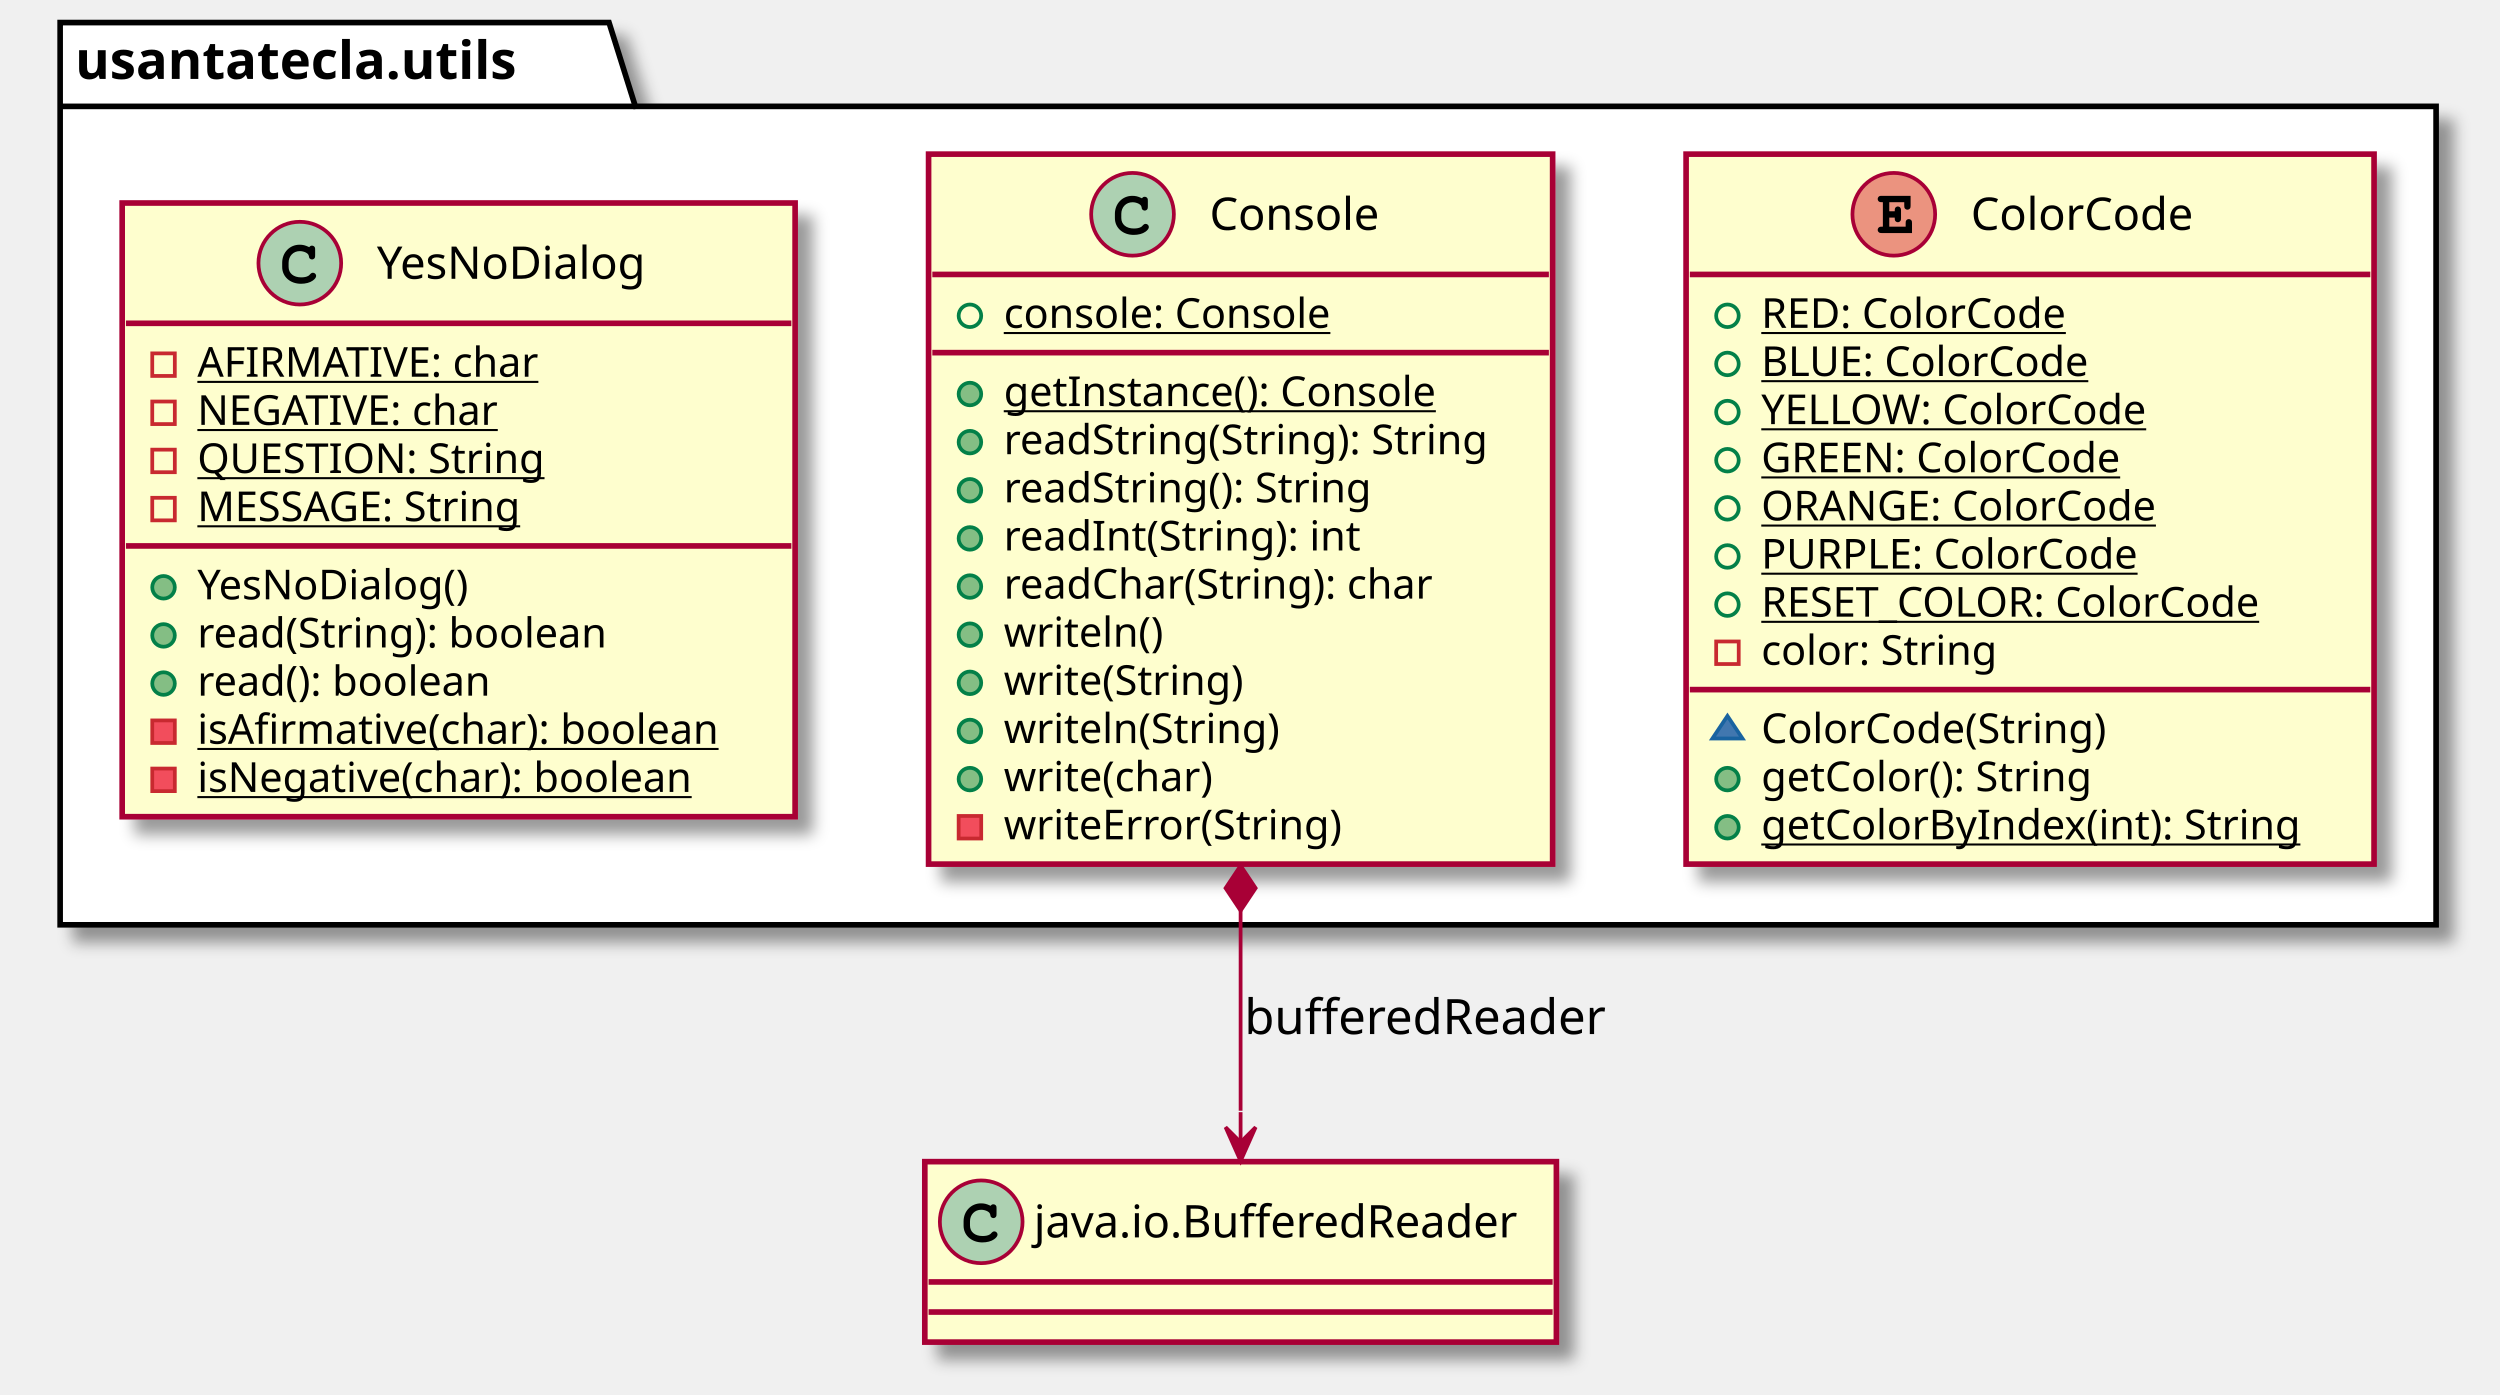
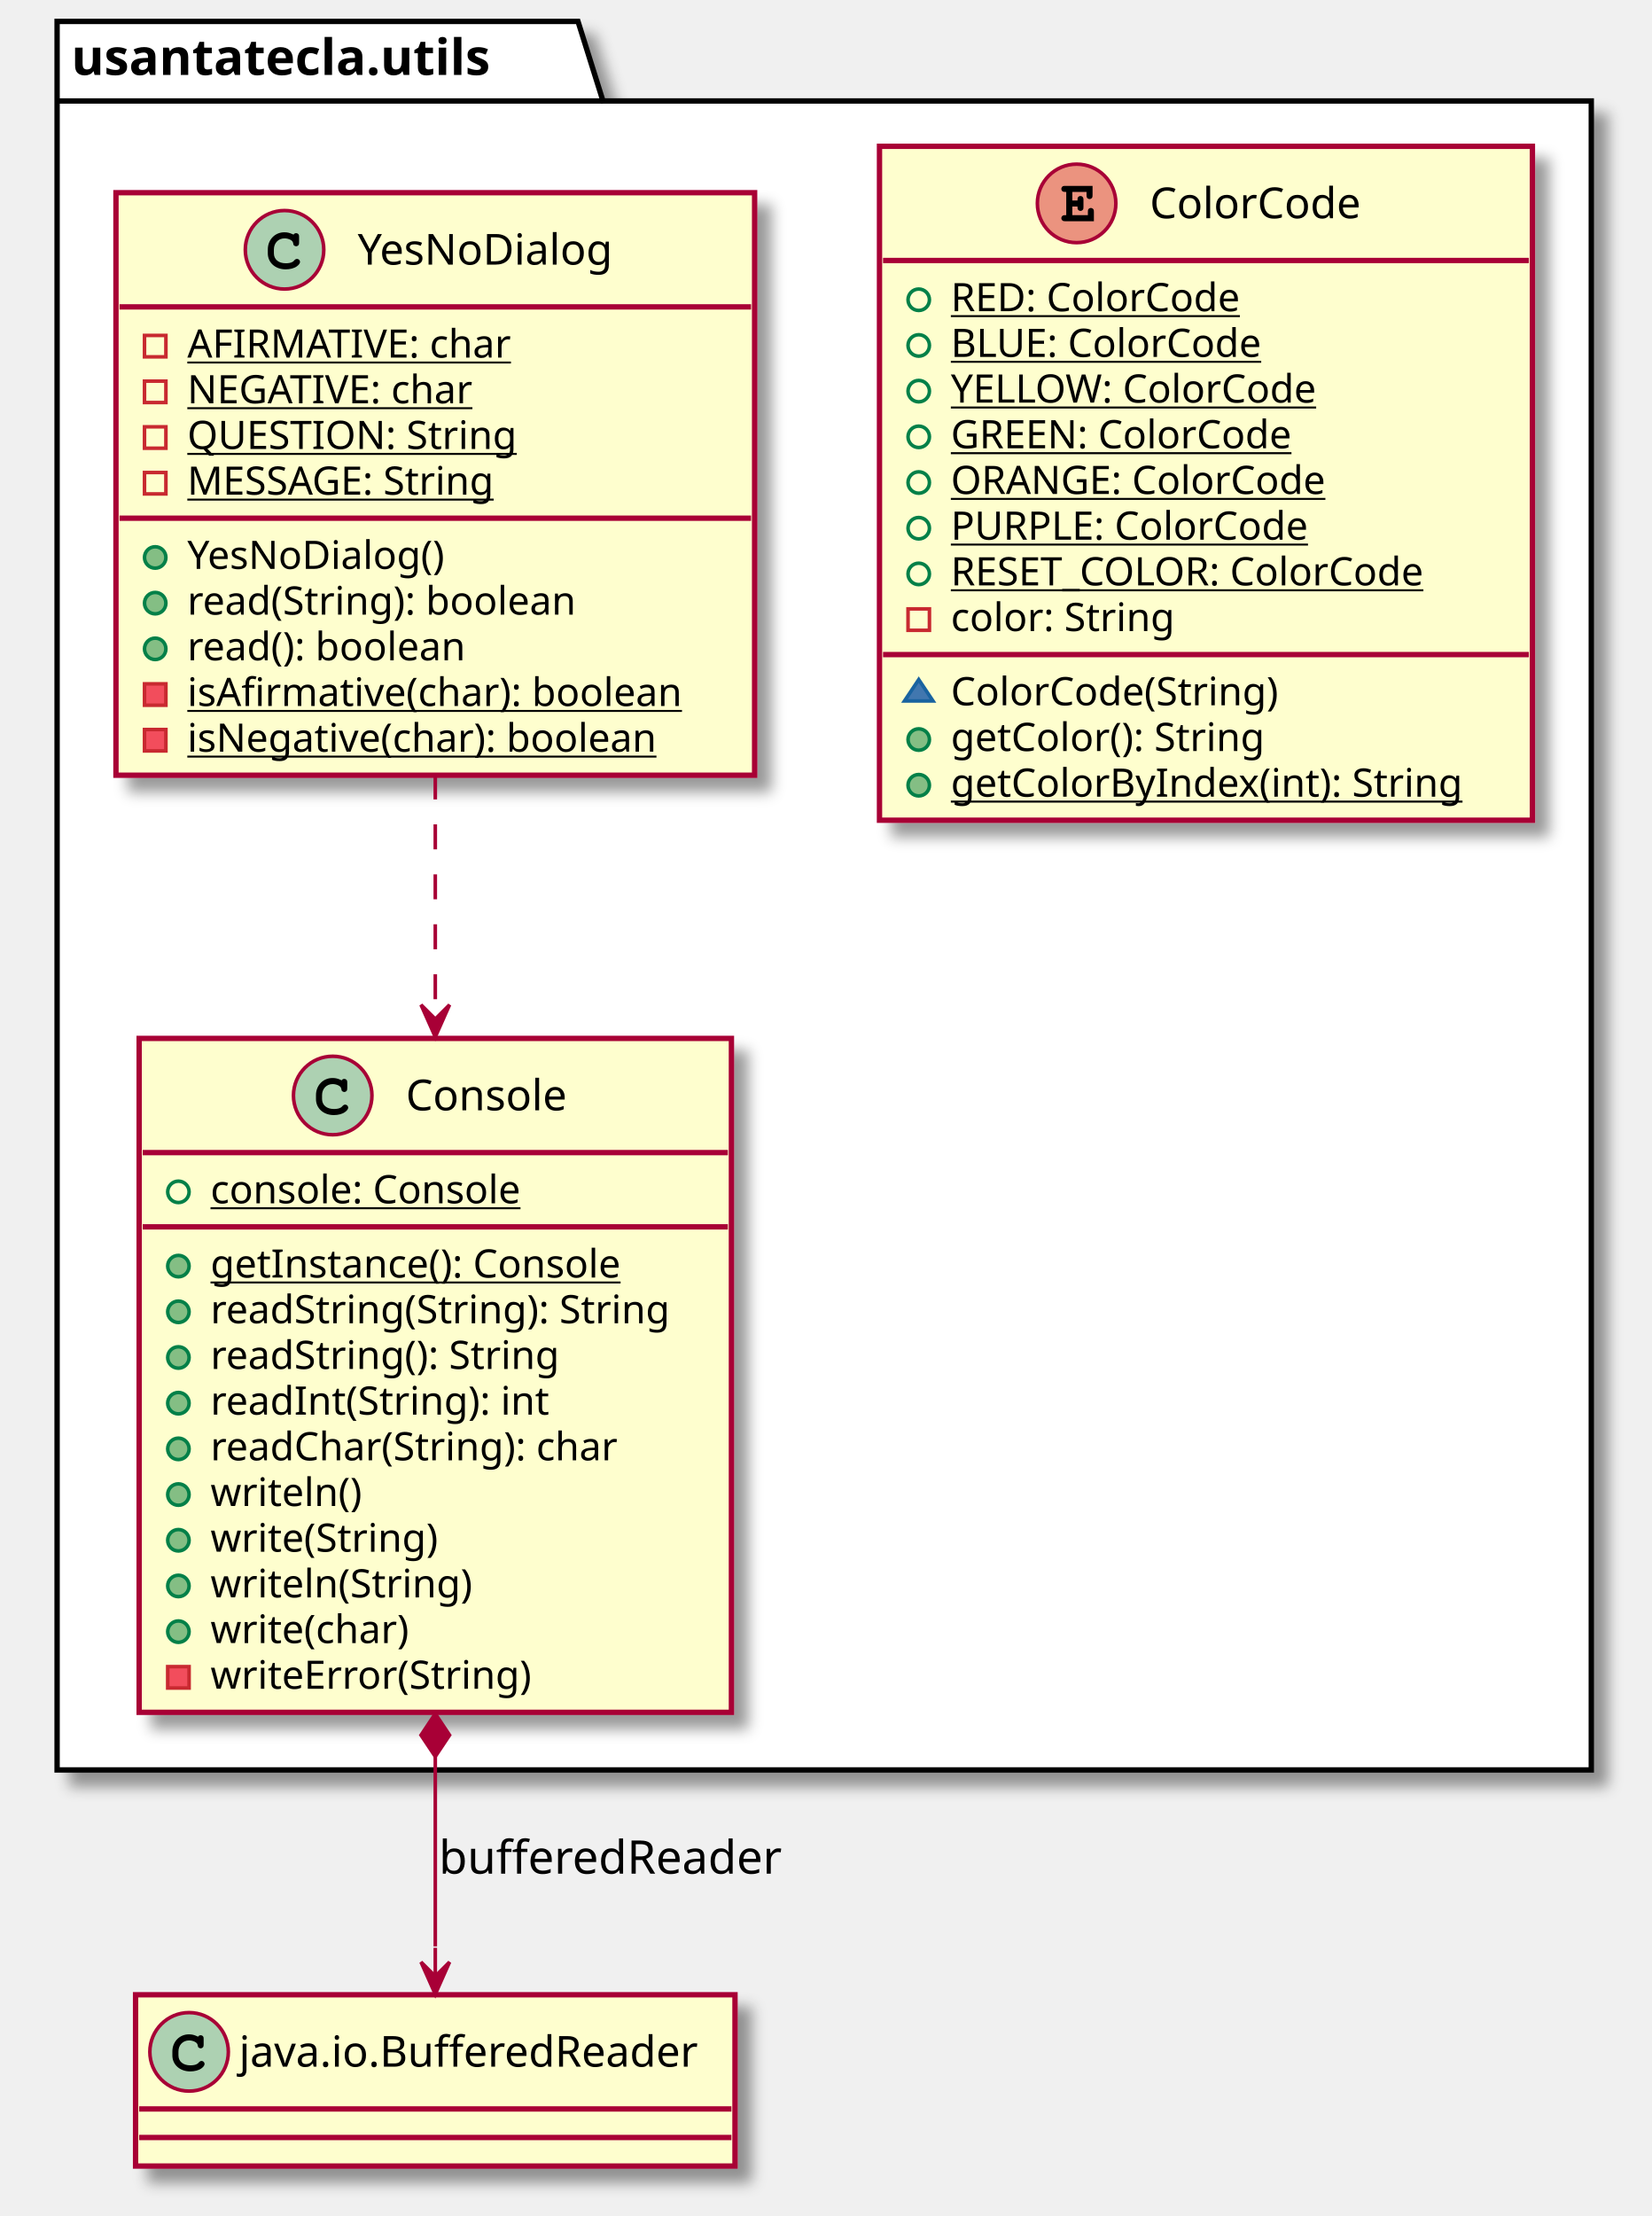
- <svg xmlns="http://www.w3.org/2000/svg" contentScriptType="application/ecmascript" contentStyleType="text/css" height="371px" preserveAspectRatio="none" style="width:665px;height:371px;" version="1.1" viewBox="0 0 665 371" width="665px" zoomAndPan="magnify">
+ <svg xmlns="http://www.w3.org/2000/svg" contentScriptType="application/ecmascript" contentStyleType="text/css" height="621px" preserveAspectRatio="none" style="width:463px;height:621px;" version="1.1" viewBox="0 0 463 621" width="463px" zoomAndPan="magnify">
  <defs>
-     <filter height="300%" id="f1sa8psq2e2k8j" width="300%" x="-1" y="-1">
+     <filter height="300%" id="f1qy7xff8n3c5p" width="300%" x="-1" y="-1">
      <feGaussianBlur result="blurOut" stdDeviation="2.0" />
      <feColorMatrix in="blurOut" result="blurOut2" type="matrix" values="0 0 0 0 0 0 0 0 0 0 0 0 0 0 0 0 0 0 .4 0" />
      <feOffset dx="4.0" dy="4.0" in="blurOut2" result="blurOut3" />
      <feBlend in="SourceGraphic" in2="blurOut3" mode="normal" />
    </filter>
  </defs>
  <g>
-     <polygon fill="#FFFFFF" filter="url(#f1sa8psq2e2k8j)" points="16,6,162,6,169,28.297,648,28.297,648,246,16,246,16,6" style="stroke: #000000; stroke-width: 1.5;" />
+     <polygon fill="#FFFFFF" filter="url(#f1qy7xff8n3c5p)" points="16,6,162,6,169,28.297,446,28.297,446,496,16,496,16,6" style="stroke: #000000; stroke-width: 1.5;" />
    <line style="stroke: #000000; stroke-width: 1.5;" x1="16" x2="169" y1="28.297" y2="28.297" />
    <text fill="#000000" font-family="sans-serif" font-size="14" font-weight="bold" lengthAdjust="spacingAndGlyphs" textLength="140" x="20" y="20.995">usantatecla.utils</text>
-     <rect codeLine="1" fill="#FEFECE" filter="url(#f1sa8psq2e2k8j)" height="188.852" id="usantatecla.utils.ColorCode" style="stroke: #A80036; stroke-width: 1.5;" width="183" x="448.5" y="41" />
-     <ellipse cx="503.75" cy="57" fill="#EB937F" rx="11" ry="11" style="stroke: #A80036; stroke-width: 1.0;" />
-     <path d="M502.547,57.875 L504,57.875 L504,57.984 C504,58.391 504.031,58.547 504.109,58.703 C504.266,58.953 504.547,59.109 504.844,59.109 C505.094,59.109 505.359,58.969 505.516,58.75 C505.641,58.594 505.672,58.438 505.672,57.984 L505.672,56.062 C505.672,55.906 505.672,55.859 505.656,55.703 C505.594,55.234 505.281,54.922 504.828,54.922 C504.578,54.922 504.312,55.062 504.141,55.281 C504.031,55.453 504,55.609 504,56.062 L504,56.188 L502.547,56.188 L502.547,53.781 L506.531,53.781 L506.531,54.641 C506.531,55.047 506.562,55.219 506.641,55.375 C506.812,55.625 507.094,55.781 507.375,55.781 C507.641,55.781 507.906,55.641 508.078,55.422 C508.188,55.25 508.219,55.109 508.219,54.641 L508.219,52.094 L500.594,52.094 C500.156,52.094 500.031,52.109 499.875,52.203 C499.625,52.359 499.469,52.656 499.469,52.938 C499.469,53.219 499.609,53.469 499.828,53.641 C499.984,53.75 500.172,53.781 500.594,53.781 L500.844,53.781 L500.844,60.297 L500.594,60.297 C500.188,60.297 500.031,60.312 499.875,60.422 C499.625,60.594 499.469,60.859 499.469,61.156 C499.469,61.422 499.609,61.672 499.828,61.828 C499.969,61.953 500.203,62 500.594,62 L508.594,62 L508.594,59.422 C508.594,58.984 508.562,58.844 508.484,58.688 C508.312,58.438 508.031,58.281 507.75,58.281 C507.484,58.281 507.219,58.391 507.047,58.641 C506.938,58.797 506.906,58.938 506.906,59.422 L506.906,60.297 L502.547,60.297 L502.547,57.875 Z " />
-     <text fill="#000000" font-family="sans-serif" font-size="12" lengthAdjust="spacingAndGlyphs" textLength="64" x="524.25" y="61.154">ColorCode</text>
-     <line style="stroke: #A80036; stroke-width: 1.5;" x1="449.5" x2="630.5" y1="73" y2="73" />
-     <ellipse cx="459.5" cy="84" fill="none" rx="3" ry="3" style="stroke: #038048; stroke-width: 1.0;" />
-     <text fill="#000000" font-family="sans-serif" font-size="11" lengthAdjust="spacingAndGlyphs" text-decoration="underline" textLength="89" x="468.5" y="87.21">RED: ColorCode</text>
-     <ellipse cx="459.5" cy="96.805" fill="none" rx="3" ry="3" style="stroke: #038048; stroke-width: 1.0;" />
-     <text fill="#000000" font-family="sans-serif" font-size="11" lengthAdjust="spacingAndGlyphs" text-decoration="underline" textLength="95" x="468.5" y="100.015">BLUE: ColorCode</text>
-     <ellipse cx="459.5" cy="109.609" fill="none" rx="3" ry="3" style="stroke: #038048; stroke-width: 1.0;" />
-     <text fill="#000000" font-family="sans-serif" font-size="11" lengthAdjust="spacingAndGlyphs" text-decoration="underline" textLength="112" x="468.5" y="112.82">YELLOW: ColorCode</text>
-     <ellipse cx="459.5" cy="122.414" fill="none" rx="3" ry="3" style="stroke: #038048; stroke-width: 1.0;" />
-     <text fill="#000000" font-family="sans-serif" font-size="11" lengthAdjust="spacingAndGlyphs" text-decoration="underline" textLength="104" x="468.5" y="125.624">GREEN: ColorCode</text>
-     <ellipse cx="459.5" cy="135.219" fill="none" rx="3" ry="3" style="stroke: #038048; stroke-width: 1.0;" />
-     <text fill="#000000" font-family="sans-serif" font-size="11" lengthAdjust="spacingAndGlyphs" text-decoration="underline" textLength="114" x="468.5" y="138.429">ORANGE: ColorCode</text>
-     <ellipse cx="459.5" cy="148.023" fill="none" rx="3" ry="3" style="stroke: #038048; stroke-width: 1.0;" />
-     <text fill="#000000" font-family="sans-serif" font-size="11" lengthAdjust="spacingAndGlyphs" text-decoration="underline" textLength="106" x="468.5" y="151.234">PURPLE: ColorCode</text>
-     <ellipse cx="459.5" cy="160.828" fill="none" rx="3" ry="3" style="stroke: #038048; stroke-width: 1.0;" />
-     <text fill="#000000" font-family="sans-serif" font-size="11" lengthAdjust="spacingAndGlyphs" text-decoration="underline" textLength="147" x="468.5" y="164.039">RESET_COLOR: ColorCode</text>
-     <rect fill="none" height="6" style="stroke: #C82930; stroke-width: 1.0;" width="6" x="456.5" y="170.633" />
-     <text fill="#000000" font-family="sans-serif" font-size="11" lengthAdjust="spacingAndGlyphs" textLength="67" x="468.5" y="176.843">color: String</text>
-     <line style="stroke: #A80036; stroke-width: 1.5;" x1="449.5" x2="630.5" y1="183.438" y2="183.438" />
-     <polygon fill="#4177AF" points="459.5,190.438,455.5,196.438,463.5,196.438" style="stroke: #1963A0; stroke-width: 1.0;" />
-     <text fill="#000000" font-family="sans-serif" font-size="11" lengthAdjust="spacingAndGlyphs" textLength="100" x="468.5" y="197.648">ColorCode(String)</text>
-     <ellipse cx="459.5" cy="207.242" fill="#84BE84" rx="3" ry="3" style="stroke: #038048; stroke-width: 1.0;" />
-     <text fill="#000000" font-family="sans-serif" font-size="11" lengthAdjust="spacingAndGlyphs" textLength="96" x="468.5" y="210.453">getColor(): String</text>
-     <ellipse cx="459.5" cy="220.047" fill="#84BE84" rx="3" ry="3" style="stroke: #038048; stroke-width: 1.0;" />
-     <text fill="#000000" font-family="sans-serif" font-size="11" lengthAdjust="spacingAndGlyphs" text-decoration="underline" textLength="157" x="468.5" y="223.257">getColorByIndex(int): String</text>
-     <rect codeLine="15" fill="#FEFECE" filter="url(#f1sa8psq2e2k8j)" height="188.852" id="usantatecla.utils.Console" style="stroke: #A80036; stroke-width: 1.5;" width="166" x="247" y="41" />
-     <ellipse cx="301.25" cy="57" fill="#ADD1B2" rx="11" ry="11" style="stroke: #A80036; stroke-width: 1.0;" />
-     <path d="M303.594,52.672 C302.656,52.234 302.062,52.094 301.188,52.094 C298.562,52.094 296.562,54.172 296.562,56.891 L296.562,58.016 C296.562,60.594 298.672,62.484 301.562,62.484 C302.781,62.484 303.938,62.188 304.688,61.641 C305.266,61.234 305.594,60.781 305.594,60.391 C305.594,59.938 305.203,59.547 304.734,59.547 C304.516,59.547 304.312,59.625 304.125,59.812 C303.672,60.297 303.672,60.297 303.484,60.391 C303.062,60.656 302.375,60.781 301.609,60.781 C299.562,60.781 298.266,59.688 298.266,57.984 L298.266,56.891 C298.266,55.109 299.516,53.797 301.25,53.797 C301.828,53.797 302.438,53.953 302.906,54.203 C303.391,54.484 303.562,54.703 303.656,55.109 C303.719,55.516 303.75,55.641 303.891,55.766 C304.031,55.906 304.266,56.016 304.484,56.016 C304.75,56.016 305.016,55.875 305.188,55.656 C305.297,55.5 305.328,55.312 305.328,54.891 L305.328,53.469 C305.328,53.031 305.312,52.906 305.219,52.75 C305.062,52.484 304.781,52.344 304.484,52.344 C304.188,52.344 303.984,52.438 303.766,52.75 L303.594,52.672 Z " />
-     <text fill="#000000" font-family="sans-serif" font-size="12" lengthAdjust="spacingAndGlyphs" textLength="49" x="321.75" y="61.154">Console</text>
-     <line style="stroke: #A80036; stroke-width: 1.5;" x1="248" x2="412" y1="73" y2="73" />
-     <ellipse cx="258" cy="84" fill="none" rx="3" ry="3" style="stroke: #038048; stroke-width: 1.0;" />
-     <text fill="#000000" font-family="sans-serif" font-size="11" lengthAdjust="spacingAndGlyphs" text-decoration="underline" textLength="97" x="267" y="87.21">console: Console</text>
-     <line style="stroke: #A80036; stroke-width: 1.5;" x1="248" x2="412" y1="93.805" y2="93.805" />
-     <ellipse cx="258" cy="104.805" fill="#84BE84" rx="3" ry="3" style="stroke: #038048; stroke-width: 1.0;" />
-     <text fill="#000000" font-family="sans-serif" font-size="11" lengthAdjust="spacingAndGlyphs" text-decoration="underline" textLength="128" x="267" y="108.015">getInstance(): Console</text>
-     <ellipse cx="258" cy="117.609" fill="#84BE84" rx="3" ry="3" style="stroke: #038048; stroke-width: 1.0;" />
-     <text fill="#000000" font-family="sans-serif" font-size="11" lengthAdjust="spacingAndGlyphs" textLength="140" x="267" y="120.82">readString(String): String</text>
-     <ellipse cx="258" cy="130.414" fill="#84BE84" rx="3" ry="3" style="stroke: #038048; stroke-width: 1.0;" />
-     <text fill="#000000" font-family="sans-serif" font-size="11" lengthAdjust="spacingAndGlyphs" textLength="107" x="267" y="133.625">readString(): String</text>
-     <ellipse cx="258" cy="143.219" fill="#84BE84" rx="3" ry="3" style="stroke: #038048; stroke-width: 1.0;" />
-     <text fill="#000000" font-family="sans-serif" font-size="11" lengthAdjust="spacingAndGlyphs" textLength="102" x="267" y="146.429">readInt(String): int</text>
-     <ellipse cx="258" cy="156.023" fill="#84BE84" rx="3" ry="3" style="stroke: #038048; stroke-width: 1.0;" />
-     <text fill="#000000" font-family="sans-serif" font-size="11" lengthAdjust="spacingAndGlyphs" textLength="124" x="267" y="159.234">readChar(String): char</text>
-     <ellipse cx="258" cy="168.828" fill="#84BE84" rx="3" ry="3" style="stroke: #038048; stroke-width: 1.0;" />
-     <text fill="#000000" font-family="sans-serif" font-size="11" lengthAdjust="spacingAndGlyphs" textLength="46" x="267" y="172.039">writeln()</text>
-     <ellipse cx="258" cy="181.633" fill="#84BE84" rx="3" ry="3" style="stroke: #038048; stroke-width: 1.0;" />
-     <text fill="#000000" font-family="sans-serif" font-size="11" lengthAdjust="spacingAndGlyphs" textLength="69" x="267" y="184.843">write(String)</text>
-     <ellipse cx="258" cy="194.438" fill="#84BE84" rx="3" ry="3" style="stroke: #038048; stroke-width: 1.0;" />
-     <text fill="#000000" font-family="sans-serif" font-size="11" lengthAdjust="spacingAndGlyphs" textLength="79" x="267" y="197.648">writeln(String)</text>
-     <ellipse cx="258" cy="207.242" fill="#84BE84" rx="3" ry="3" style="stroke: #038048; stroke-width: 1.0;" />
-     <text fill="#000000" font-family="sans-serif" font-size="11" lengthAdjust="spacingAndGlyphs" textLength="60" x="267" y="210.453">write(char)</text>
-     <rect fill="#F24D5C" height="6" style="stroke: #C82930; stroke-width: 1.0;" width="6" x="255" y="217.047" />
-     <text fill="#000000" font-family="sans-serif" font-size="11" lengthAdjust="spacingAndGlyphs" textLength="95" x="267" y="223.257">writeError(String)</text>
-     <rect codeLine="35" fill="#FEFECE" filter="url(#f1sa8psq2e2k8j)" height="163.242" id="usantatecla.utils.YesNoDialog" style="stroke: #A80036; stroke-width: 1.5;" width="179" x="32.5" y="54" />
+     <rect codeLine="1" fill="#FEFECE" filter="url(#f1qy7xff8n3c5p)" height="188.852" id="usantatecla.utils.ColorCode" style="stroke: #A80036; stroke-width: 1.5;" width="183" x="246.5" y="41" />
+     <ellipse cx="301.75" cy="57" fill="#EB937F" rx="11" ry="11" style="stroke: #A80036; stroke-width: 1.0;" />
+     <path d="M300.547,57.875 L302,57.875 L302,57.984 C302,58.391 302.031,58.547 302.109,58.703 C302.266,58.953 302.547,59.109 302.844,59.109 C303.094,59.109 303.359,58.969 303.516,58.75 C303.641,58.594 303.672,58.438 303.672,57.984 L303.672,56.062 C303.672,55.906 303.672,55.859 303.656,55.703 C303.594,55.234 303.281,54.922 302.828,54.922 C302.578,54.922 302.312,55.062 302.141,55.281 C302.031,55.453 302,55.609 302,56.062 L302,56.188 L300.547,56.188 L300.547,53.781 L304.531,53.781 L304.531,54.641 C304.531,55.047 304.562,55.219 304.641,55.375 C304.812,55.625 305.094,55.781 305.375,55.781 C305.641,55.781 305.906,55.641 306.078,55.422 C306.188,55.25 306.219,55.109 306.219,54.641 L306.219,52.094 L298.594,52.094 C298.156,52.094 298.031,52.109 297.875,52.203 C297.625,52.359 297.469,52.656 297.469,52.938 C297.469,53.219 297.609,53.469 297.828,53.641 C297.984,53.75 298.172,53.781 298.594,53.781 L298.844,53.781 L298.844,60.297 L298.594,60.297 C298.188,60.297 298.031,60.312 297.875,60.422 C297.625,60.594 297.469,60.859 297.469,61.156 C297.469,61.422 297.609,61.672 297.828,61.828 C297.969,61.953 298.203,62 298.594,62 L306.594,62 L306.594,59.422 C306.594,58.984 306.562,58.844 306.484,58.688 C306.312,58.438 306.031,58.281 305.75,58.281 C305.484,58.281 305.219,58.391 305.047,58.641 C304.938,58.797 304.906,58.938 304.906,59.422 L304.906,60.297 L300.547,60.297 L300.547,57.875 Z " />
+     <text fill="#000000" font-family="sans-serif" font-size="12" lengthAdjust="spacingAndGlyphs" textLength="64" x="322.25" y="61.154">ColorCode</text>
+     <line style="stroke: #A80036; stroke-width: 1.5;" x1="247.5" x2="428.5" y1="73" y2="73" />
+     <ellipse cx="257.5" cy="84" fill="none" rx="3" ry="3" style="stroke: #038048; stroke-width: 1.0;" />
+     <text fill="#000000" font-family="sans-serif" font-size="11" lengthAdjust="spacingAndGlyphs" text-decoration="underline" textLength="89" x="266.5" y="87.21">RED: ColorCode</text>
+     <ellipse cx="257.5" cy="96.805" fill="none" rx="3" ry="3" style="stroke: #038048; stroke-width: 1.0;" />
+     <text fill="#000000" font-family="sans-serif" font-size="11" lengthAdjust="spacingAndGlyphs" text-decoration="underline" textLength="95" x="266.5" y="100.015">BLUE: ColorCode</text>
+     <ellipse cx="257.5" cy="109.609" fill="none" rx="3" ry="3" style="stroke: #038048; stroke-width: 1.0;" />
+     <text fill="#000000" font-family="sans-serif" font-size="11" lengthAdjust="spacingAndGlyphs" text-decoration="underline" textLength="112" x="266.5" y="112.82">YELLOW: ColorCode</text>
+     <ellipse cx="257.5" cy="122.414" fill="none" rx="3" ry="3" style="stroke: #038048; stroke-width: 1.0;" />
+     <text fill="#000000" font-family="sans-serif" font-size="11" lengthAdjust="spacingAndGlyphs" text-decoration="underline" textLength="104" x="266.5" y="125.624">GREEN: ColorCode</text>
+     <ellipse cx="257.5" cy="135.219" fill="none" rx="3" ry="3" style="stroke: #038048; stroke-width: 1.0;" />
+     <text fill="#000000" font-family="sans-serif" font-size="11" lengthAdjust="spacingAndGlyphs" text-decoration="underline" textLength="114" x="266.5" y="138.429">ORANGE: ColorCode</text>
+     <ellipse cx="257.5" cy="148.023" fill="none" rx="3" ry="3" style="stroke: #038048; stroke-width: 1.0;" />
+     <text fill="#000000" font-family="sans-serif" font-size="11" lengthAdjust="spacingAndGlyphs" text-decoration="underline" textLength="106" x="266.5" y="151.234">PURPLE: ColorCode</text>
+     <ellipse cx="257.5" cy="160.828" fill="none" rx="3" ry="3" style="stroke: #038048; stroke-width: 1.0;" />
+     <text fill="#000000" font-family="sans-serif" font-size="11" lengthAdjust="spacingAndGlyphs" text-decoration="underline" textLength="147" x="266.5" y="164.039">RESET_COLOR: ColorCode</text>
+     <rect fill="none" height="6" style="stroke: #C82930; stroke-width: 1.0;" width="6" x="254.5" y="170.633" />
+     <text fill="#000000" font-family="sans-serif" font-size="11" lengthAdjust="spacingAndGlyphs" textLength="67" x="266.5" y="176.843">color: String</text>
+     <line style="stroke: #A80036; stroke-width: 1.5;" x1="247.5" x2="428.5" y1="183.438" y2="183.438" />
+     <polygon fill="#4177AF" points="257.5,190.438,253.5,196.438,261.5,196.438" style="stroke: #1963A0; stroke-width: 1.0;" />
+     <text fill="#000000" font-family="sans-serif" font-size="11" lengthAdjust="spacingAndGlyphs" textLength="100" x="266.5" y="197.648">ColorCode(String)</text>
+     <ellipse cx="257.5" cy="207.242" fill="#84BE84" rx="3" ry="3" style="stroke: #038048; stroke-width: 1.0;" />
+     <text fill="#000000" font-family="sans-serif" font-size="11" lengthAdjust="spacingAndGlyphs" textLength="96" x="266.5" y="210.453">getColor(): String</text>
+     <ellipse cx="257.5" cy="220.047" fill="#84BE84" rx="3" ry="3" style="stroke: #038048; stroke-width: 1.0;" />
+     <text fill="#000000" font-family="sans-serif" font-size="11" lengthAdjust="spacingAndGlyphs" text-decoration="underline" textLength="157" x="266.5" y="223.257">getColorByIndex(int): String</text>
+     <rect codeLine="15" fill="#FEFECE" filter="url(#f1qy7xff8n3c5p)" height="188.852" id="usantatecla.utils.Console" style="stroke: #A80036; stroke-width: 1.5;" width="166" x="39" y="291" />
+     <ellipse cx="93.25" cy="307" fill="#ADD1B2" rx="11" ry="11" style="stroke: #A80036; stroke-width: 1.0;" />
+     <path d="M95.594,302.672 C94.656,302.234 94.062,302.094 93.188,302.094 C90.562,302.094 88.562,304.172 88.562,306.891 L88.562,308.016 C88.562,310.594 90.672,312.484 93.562,312.484 C94.781,312.484 95.938,312.188 96.688,311.641 C97.266,311.234 97.594,310.781 97.594,310.391 C97.594,309.938 97.203,309.547 96.734,309.547 C96.516,309.547 96.312,309.625 96.125,309.812 C95.672,310.297 95.672,310.297 95.484,310.391 C95.062,310.656 94.375,310.781 93.609,310.781 C91.562,310.781 90.266,309.688 90.266,307.984 L90.266,306.891 C90.266,305.109 91.516,303.797 93.25,303.797 C93.828,303.797 94.438,303.953 94.906,304.203 C95.391,304.484 95.562,304.703 95.656,305.109 C95.719,305.516 95.75,305.641 95.891,305.766 C96.031,305.906 96.266,306.016 96.484,306.016 C96.75,306.016 97.016,305.875 97.188,305.656 C97.297,305.5 97.328,305.312 97.328,304.891 L97.328,303.469 C97.328,303.031 97.312,302.906 97.219,302.75 C97.062,302.484 96.781,302.344 96.484,302.344 C96.188,302.344 95.984,302.438 95.766,302.75 L95.594,302.672 Z " />
+     <text fill="#000000" font-family="sans-serif" font-size="12" lengthAdjust="spacingAndGlyphs" textLength="49" x="113.75" y="311.154">Console</text>
+     <line style="stroke: #A80036; stroke-width: 1.5;" x1="40" x2="204" y1="323" y2="323" />
+     <ellipse cx="50" cy="334" fill="none" rx="3" ry="3" style="stroke: #038048; stroke-width: 1.0;" />
+     <text fill="#000000" font-family="sans-serif" font-size="11" lengthAdjust="spacingAndGlyphs" text-decoration="underline" textLength="97" x="59" y="337.21">console: Console</text>
+     <line style="stroke: #A80036; stroke-width: 1.5;" x1="40" x2="204" y1="343.805" y2="343.805" />
+     <ellipse cx="50" cy="354.805" fill="#84BE84" rx="3" ry="3" style="stroke: #038048; stroke-width: 1.0;" />
+     <text fill="#000000" font-family="sans-serif" font-size="11" lengthAdjust="spacingAndGlyphs" text-decoration="underline" textLength="128" x="59" y="358.015">getInstance(): Console</text>
+     <ellipse cx="50" cy="367.609" fill="#84BE84" rx="3" ry="3" style="stroke: #038048; stroke-width: 1.0;" />
+     <text fill="#000000" font-family="sans-serif" font-size="11" lengthAdjust="spacingAndGlyphs" textLength="140" x="59" y="370.82">readString(String): String</text>
+     <ellipse cx="50" cy="380.414" fill="#84BE84" rx="3" ry="3" style="stroke: #038048; stroke-width: 1.0;" />
+     <text fill="#000000" font-family="sans-serif" font-size="11" lengthAdjust="spacingAndGlyphs" textLength="107" x="59" y="383.625">readString(): String</text>
+     <ellipse cx="50" cy="393.219" fill="#84BE84" rx="3" ry="3" style="stroke: #038048; stroke-width: 1.0;" />
+     <text fill="#000000" font-family="sans-serif" font-size="11" lengthAdjust="spacingAndGlyphs" textLength="102" x="59" y="396.429">readInt(String): int</text>
+     <ellipse cx="50" cy="406.023" fill="#84BE84" rx="3" ry="3" style="stroke: #038048; stroke-width: 1.0;" />
+     <text fill="#000000" font-family="sans-serif" font-size="11" lengthAdjust="spacingAndGlyphs" textLength="124" x="59" y="409.234">readChar(String): char</text>
+     <ellipse cx="50" cy="418.828" fill="#84BE84" rx="3" ry="3" style="stroke: #038048; stroke-width: 1.0;" />
+     <text fill="#000000" font-family="sans-serif" font-size="11" lengthAdjust="spacingAndGlyphs" textLength="46" x="59" y="422.039">writeln()</text>
+     <ellipse cx="50" cy="431.633" fill="#84BE84" rx="3" ry="3" style="stroke: #038048; stroke-width: 1.0;" />
+     <text fill="#000000" font-family="sans-serif" font-size="11" lengthAdjust="spacingAndGlyphs" textLength="69" x="59" y="434.843">write(String)</text>
+     <ellipse cx="50" cy="444.438" fill="#84BE84" rx="3" ry="3" style="stroke: #038048; stroke-width: 1.0;" />
+     <text fill="#000000" font-family="sans-serif" font-size="11" lengthAdjust="spacingAndGlyphs" textLength="79" x="59" y="447.648">writeln(String)</text>
+     <ellipse cx="50" cy="457.242" fill="#84BE84" rx="3" ry="3" style="stroke: #038048; stroke-width: 1.0;" />
+     <text fill="#000000" font-family="sans-serif" font-size="11" lengthAdjust="spacingAndGlyphs" textLength="60" x="59" y="460.453">write(char)</text>
+     <rect fill="#F24D5C" height="6" style="stroke: #C82930; stroke-width: 1.0;" width="6" x="47" y="467.047" />
+     <text fill="#000000" font-family="sans-serif" font-size="11" lengthAdjust="spacingAndGlyphs" textLength="95" x="59" y="473.257">writeError(String)</text>
+     <rect codeLine="35" fill="#FEFECE" filter="url(#f1qy7xff8n3c5p)" height="163.242" id="usantatecla.utils.YesNoDialog" style="stroke: #A80036; stroke-width: 1.5;" width="179" x="32.5" y="54" />
    <ellipse cx="79.75" cy="70" fill="#ADD1B2" rx="11" ry="11" style="stroke: #A80036; stroke-width: 1.0;" />
    <path d="M82.094,65.672 C81.156,65.234 80.562,65.094 79.688,65.094 C77.062,65.094 75.062,67.172 75.062,69.891 L75.062,71.016 C75.062,73.594 77.172,75.484 80.062,75.484 C81.281,75.484 82.438,75.188 83.188,74.641 C83.766,74.234 84.094,73.781 84.094,73.391 C84.094,72.938 83.703,72.547 83.234,72.547 C83.016,72.547 82.812,72.625 82.625,72.812 C82.172,73.297 82.172,73.297 81.984,73.391 C81.562,73.656 80.875,73.781 80.109,73.781 C78.062,73.781 76.766,72.688 76.766,70.984 L76.766,69.891 C76.766,68.109 78.016,66.797 79.75,66.797 C80.328,66.797 80.938,66.953 81.406,67.203 C81.891,67.484 82.062,67.703 82.156,68.109 C82.219,68.516 82.25,68.641 82.391,68.766 C82.531,68.906 82.766,69.016 82.984,69.016 C83.25,69.016 83.516,68.875 83.688,68.656 C83.797,68.5 83.828,68.312 83.828,67.891 L83.828,66.469 C83.828,66.031 83.812,65.906 83.719,65.75 C83.562,65.484 83.281,65.344 82.984,65.344 C82.688,65.344 82.484,65.438 82.266,65.75 L82.094,65.672 Z " />
    <text fill="#000000" font-family="sans-serif" font-size="12" lengthAdjust="spacingAndGlyphs" textLength="76" x="100.25" y="74.154">YesNoDialog</text>
    <line style="stroke: #A80036; stroke-width: 1.5;" x1="33.5" x2="210.5" y1="86" y2="86" />
    <rect fill="none" height="6" style="stroke: #C82930; stroke-width: 1.0;" width="6" x="40.5" y="94" />
    <text fill="#000000" font-family="sans-serif" font-size="11" lengthAdjust="spacingAndGlyphs" text-decoration="underline" textLength="97" x="52.5" y="100.21">AFIRMATIVE: char</text>
    <rect fill="none" height="6" style="stroke: #C82930; stroke-width: 1.0;" width="6" x="40.5" y="106.805" />
    <text fill="#000000" font-family="sans-serif" font-size="11" lengthAdjust="spacingAndGlyphs" text-decoration="underline" textLength="88" x="52.5" y="113.015">NEGATIVE: char</text>
    <rect fill="none" height="6" style="stroke: #C82930; stroke-width: 1.0;" width="6" x="40.5" y="119.609" />
    <text fill="#000000" font-family="sans-serif" font-size="11" lengthAdjust="spacingAndGlyphs" text-decoration="underline" textLength="99" x="52.5" y="125.82">QUESTION: String</text>
    <rect fill="none" height="6" style="stroke: #C82930; stroke-width: 1.0;" width="6" x="40.5" y="132.414" />
    <text fill="#000000" font-family="sans-serif" font-size="11" lengthAdjust="spacingAndGlyphs" text-decoration="underline" textLength="96" x="52.5" y="138.625">MESSAGE: String</text>
    <line style="stroke: #A80036; stroke-width: 1.5;" x1="33.5" x2="210.5" y1="145.219" y2="145.219" />
    <ellipse cx="43.5" cy="156.219" fill="#84BE84" rx="3" ry="3" style="stroke: #038048; stroke-width: 1.0;" />
    <text fill="#000000" font-family="sans-serif" font-size="11" lengthAdjust="spacingAndGlyphs" textLength="80" x="52.5" y="159.429">YesNoDialog()</text>
    <ellipse cx="43.5" cy="169.023" fill="#84BE84" rx="3" ry="3" style="stroke: #038048; stroke-width: 1.0;" />
    <text fill="#000000" font-family="sans-serif" font-size="11" lengthAdjust="spacingAndGlyphs" textLength="120" x="52.5" y="172.234">read(String): boolean</text>
    <ellipse cx="43.5" cy="181.828" fill="#84BE84" rx="3" ry="3" style="stroke: #038048; stroke-width: 1.0;" />
    <text fill="#000000" font-family="sans-serif" font-size="11" lengthAdjust="spacingAndGlyphs" textLength="87" x="52.5" y="185.039">read(): boolean</text>
    <rect fill="#F24D5C" height="6" style="stroke: #C82930; stroke-width: 1.0;" width="6" x="40.5" y="191.633" />
    <text fill="#000000" font-family="sans-serif" font-size="11" lengthAdjust="spacingAndGlyphs" text-decoration="underline" textLength="153" x="52.5" y="197.843">isAfirmative(char): boolean</text>
    <rect fill="#F24D5C" height="6" style="stroke: #C82930; stroke-width: 1.0;" width="6" x="40.5" y="204.438" />
    <text fill="#000000" font-family="sans-serif" font-size="11" lengthAdjust="spacingAndGlyphs" text-decoration="underline" textLength="146" x="52.5" y="210.648">isNegative(char): boolean</text>
-     <rect codeLine="29" fill="#FEFECE" filter="url(#f1sa8psq2e2k8j)" height="48" id="BufferedReader" style="stroke: #A80036; stroke-width: 1.5;" width="168" x="246" y="309" />
-     <ellipse cx="261" cy="325" fill="#ADD1B2" rx="11" ry="11" style="stroke: #A80036; stroke-width: 1.0;" />
-     <path d="M263.344,320.672 C262.406,320.234 261.812,320.094 260.938,320.094 C258.312,320.094 256.312,322.172 256.312,324.891 L256.312,326.016 C256.312,328.594 258.422,330.484 261.312,330.484 C262.531,330.484 263.688,330.188 264.438,329.641 C265.016,329.234 265.344,328.781 265.344,328.391 C265.344,327.938 264.953,327.547 264.484,327.547 C264.266,327.547 264.062,327.625 263.875,327.812 C263.422,328.297 263.422,328.297 263.234,328.391 C262.812,328.656 262.125,328.781 261.359,328.781 C259.312,328.781 258.016,327.688 258.016,325.984 L258.016,324.891 C258.016,323.109 259.266,321.797 261,321.797 C261.578,321.797 262.188,321.953 262.656,322.203 C263.141,322.484 263.312,322.703 263.406,323.109 C263.469,323.516 263.5,323.641 263.641,323.766 C263.781,323.906 264.016,324.016 264.234,324.016 C264.5,324.016 264.766,323.875 264.938,323.656 C265.047,323.5 265.078,323.312 265.078,322.891 L265.078,321.469 C265.078,321.031 265.062,320.906 264.969,320.75 C264.812,320.484 264.531,320.344 264.234,320.344 C263.938,320.344 263.734,320.438 263.516,320.75 L263.344,320.672 Z " />
-     <text fill="#000000" font-family="sans-serif" font-size="12" lengthAdjust="spacingAndGlyphs" textLength="136" x="275" y="329.154">java.io.BufferedReader</text>
-     <line style="stroke: #A80036; stroke-width: 1.5;" x1="247" x2="413" y1="341" y2="341" />
-     <line style="stroke: #A80036; stroke-width: 1.5;" x1="247" x2="413" y1="349" y2="349" />
-     <path codeLine="31" d="M330,242.242 C330,242.242 330,280.373 330,295.459 " fill="none" id="usantatecla.utils.Console-BufferedReader" style="stroke: #A80036; stroke-width: 1.0;" />
-     <polygon fill="#A80036" points="330,308.834,334,299.834,330,303.834,326,299.834,330,308.834" style="stroke: #A80036; stroke-width: 1.0;" />
-     <line style="stroke: #A80036; stroke-width: 1.0;" x1="330" x2="330" y1="303.834" y2="295.835" />
-     <polygon fill="#A80036" points="330,230.242,326,236.242,330,242.242,334,236.242,330,230.242" style="stroke: #A80036; stroke-width: 1.0;" />
-     <text fill="#000000" font-family="sans-serif" font-size="13" lengthAdjust="spacingAndGlyphs" textLength="101" x="331" y="275.067">bufferedReader</text>
+     <rect codeLine="29" fill="#FEFECE" filter="url(#f1qy7xff8n3c5p)" height="48" id="BufferedReader" style="stroke: #A80036; stroke-width: 1.5;" width="168" x="38" y="559" />
+     <ellipse cx="53" cy="575" fill="#ADD1B2" rx="11" ry="11" style="stroke: #A80036; stroke-width: 1.0;" />
+     <path d="M55.344,570.672 C54.406,570.234 53.812,570.094 52.938,570.094 C50.312,570.094 48.312,572.172 48.312,574.891 L48.312,576.016 C48.312,578.594 50.422,580.484 53.312,580.484 C54.531,580.484 55.688,580.188 56.438,579.641 C57.016,579.234 57.344,578.781 57.344,578.391 C57.344,577.938 56.953,577.547 56.484,577.547 C56.266,577.547 56.062,577.625 55.875,577.812 C55.422,578.297 55.422,578.297 55.234,578.391 C54.812,578.656 54.125,578.781 53.359,578.781 C51.312,578.781 50.016,577.688 50.016,575.984 L50.016,574.891 C50.016,573.109 51.266,571.797 53,571.797 C53.578,571.797 54.188,571.953 54.656,572.203 C55.141,572.484 55.312,572.703 55.406,573.109 C55.469,573.516 55.5,573.641 55.641,573.766 C55.781,573.906 56.016,574.016 56.234,574.016 C56.5,574.016 56.766,573.875 56.938,573.656 C57.047,573.5 57.078,573.312 57.078,572.891 L57.078,571.469 C57.078,571.031 57.062,570.906 56.969,570.75 C56.812,570.484 56.531,570.344 56.234,570.344 C55.938,570.344 55.734,570.438 55.516,570.75 L55.344,570.672 Z " />
+     <text fill="#000000" font-family="sans-serif" font-size="12" lengthAdjust="spacingAndGlyphs" textLength="136" x="67" y="579.154">java.io.BufferedReader</text>
+     <line style="stroke: #A80036; stroke-width: 1.5;" x1="39" x2="205" y1="591" y2="591" />
+     <line style="stroke: #A80036; stroke-width: 1.5;" x1="39" x2="205" y1="599" y2="599" />
+     <path codeLine="31" d="M122,492.242 C122,492.242 122,530.373 122,545.459 " fill="none" id="usantatecla.utils.Console-BufferedReader" style="stroke: #A80036; stroke-width: 1.0;" />
+     <polygon fill="#A80036" points="122,558.835,126,549.835,122,553.835,118,549.835,122,558.835" style="stroke: #A80036; stroke-width: 1.0;" />
+     <line style="stroke: #A80036; stroke-width: 1.0;" x1="122" x2="122" y1="553.835" y2="545.835" />
+     <polygon fill="#A80036" points="122,480.242,118,486.242,122,492.242,126,486.242,122,480.242" style="stroke: #A80036; stroke-width: 1.0;" />
+     <text fill="#000000" font-family="sans-serif" font-size="13" lengthAdjust="spacingAndGlyphs" textLength="101" x="123" y="525.067">bufferedReader</text>
+     <path codeLine="46" d="M122,217.018 C122,238.846 122,262.731 122,285.451 " fill="none" id="usantatecla.utils.YesNoDialog-to-usantatecla.utils.Console" style="stroke: #A80036; stroke-width: 1.0; stroke-dasharray: 7.0,7.0;" />
+     <polygon fill="#A80036" points="122,290.584,126,281.584,122,285.584,118,281.584,122,290.584" style="stroke: #A80036; stroke-width: 1.0;" />
  </g>
</svg>
